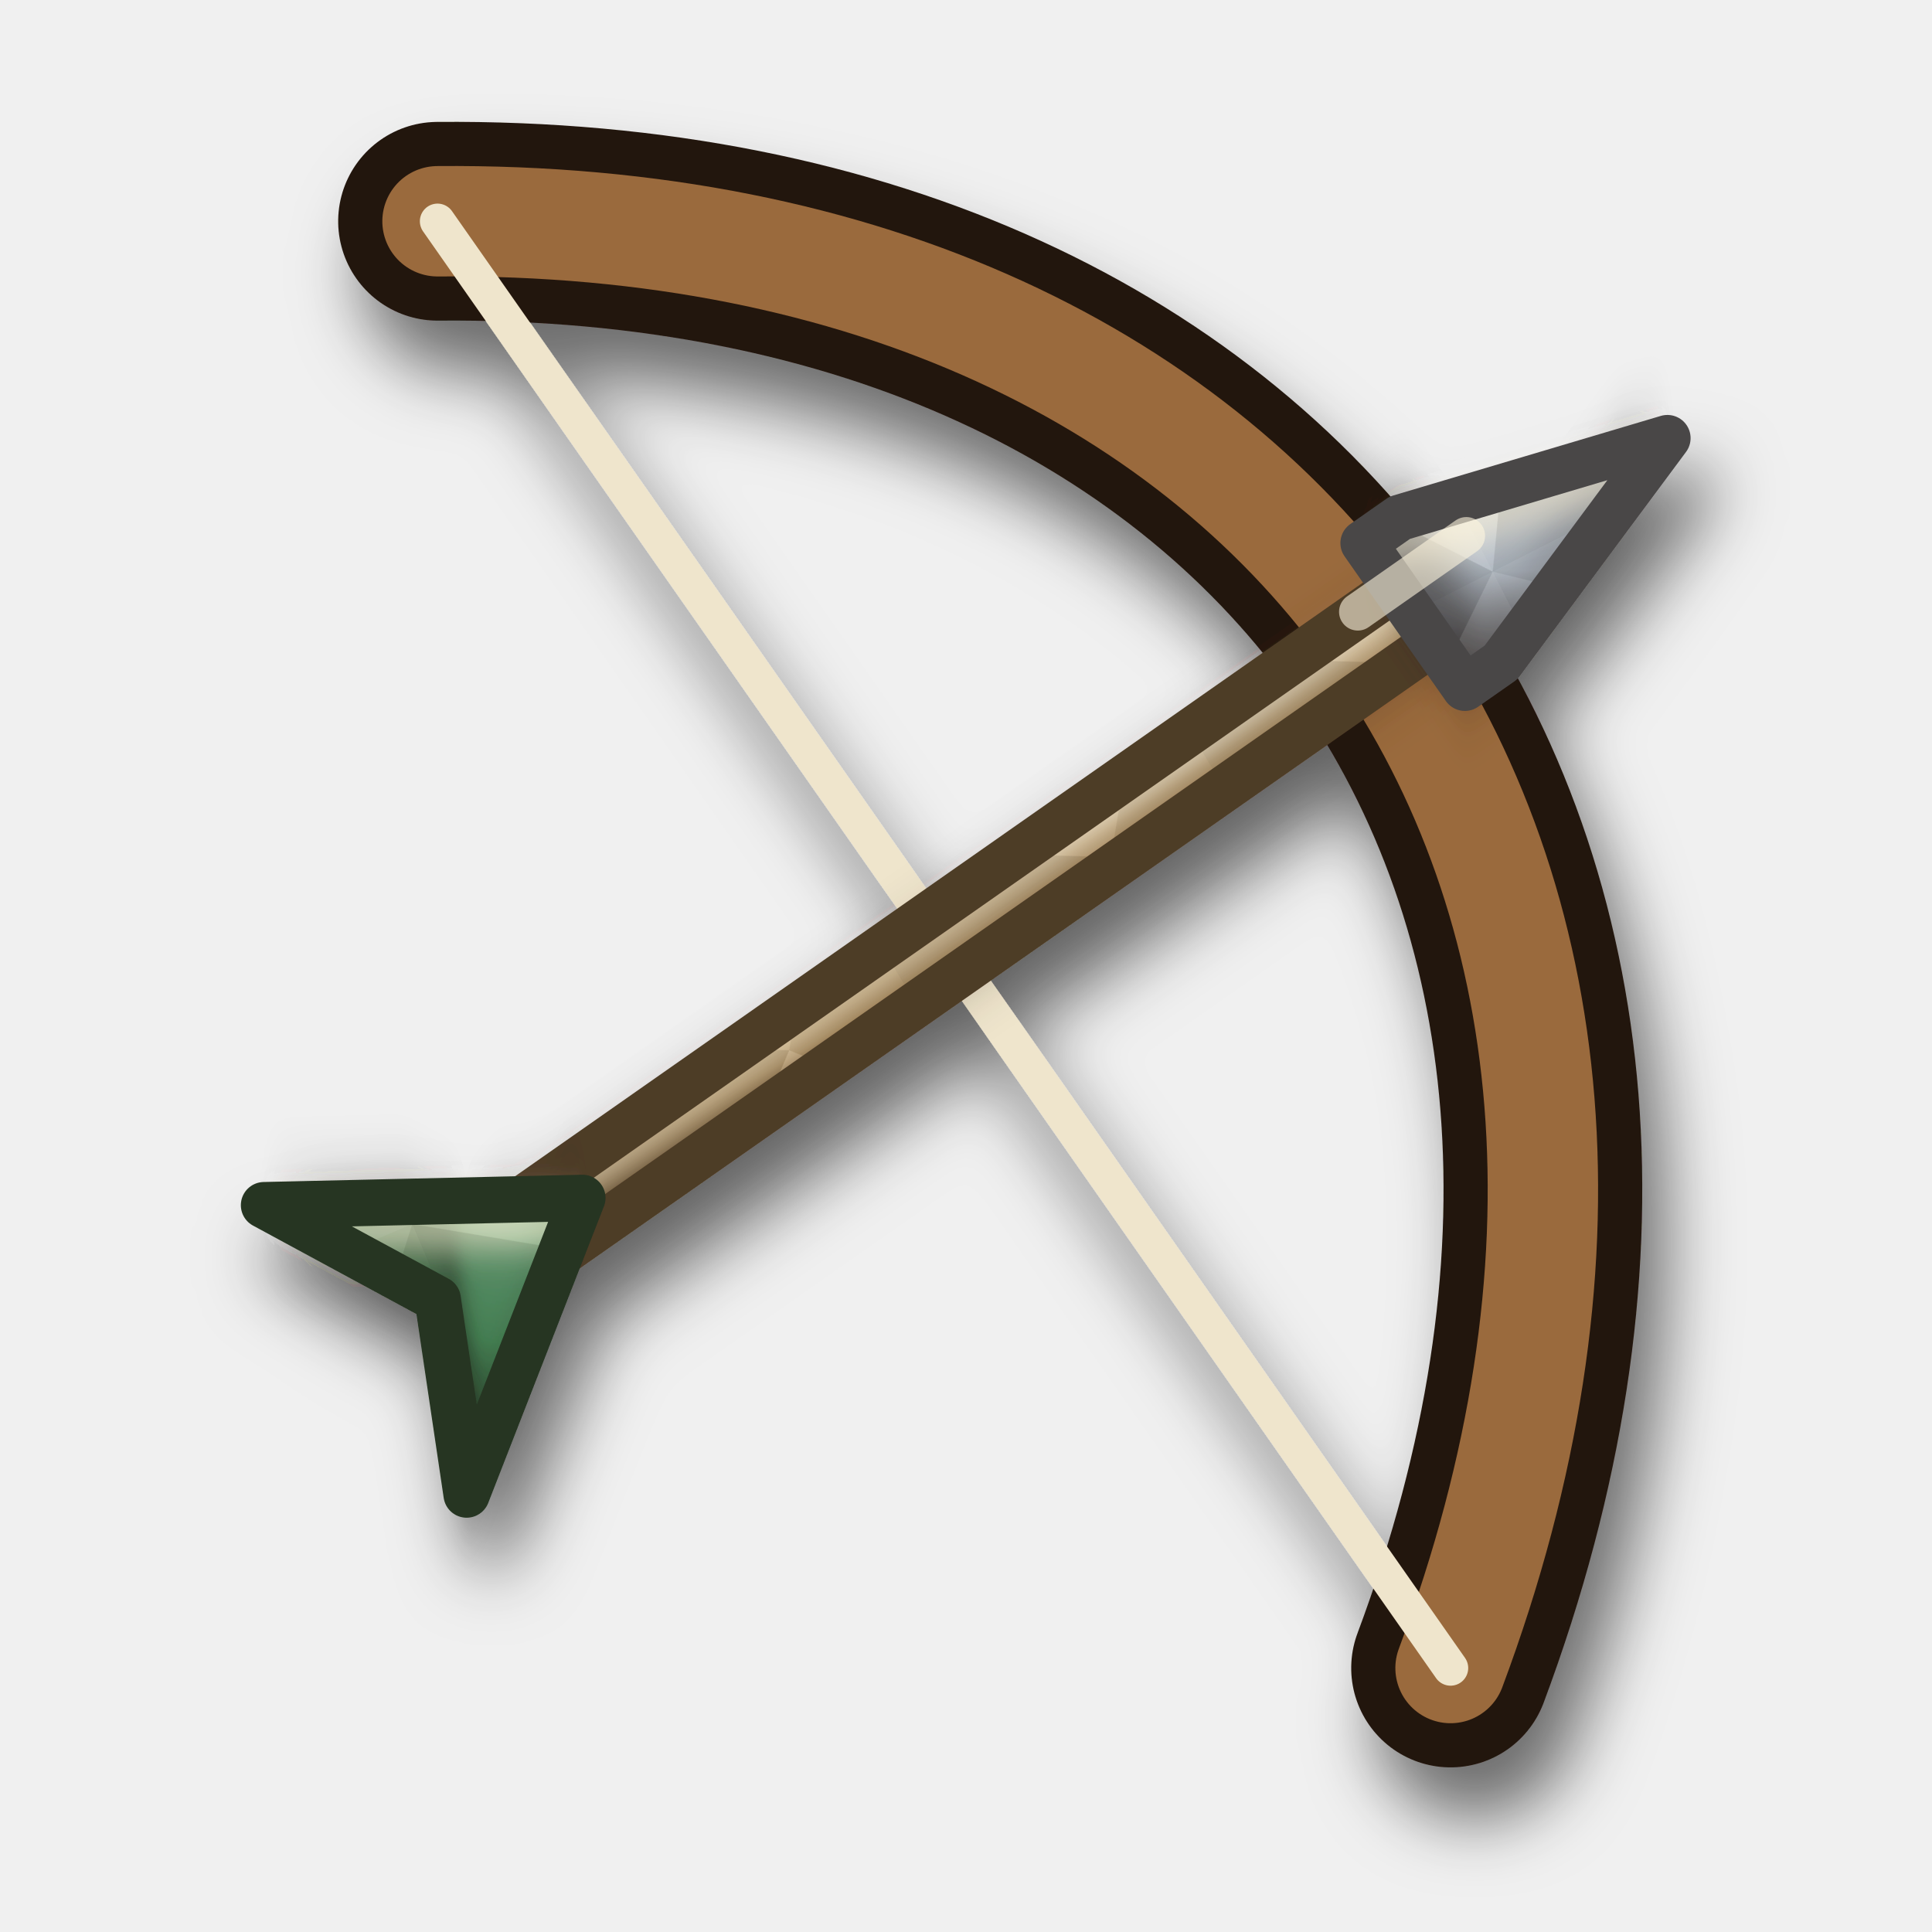
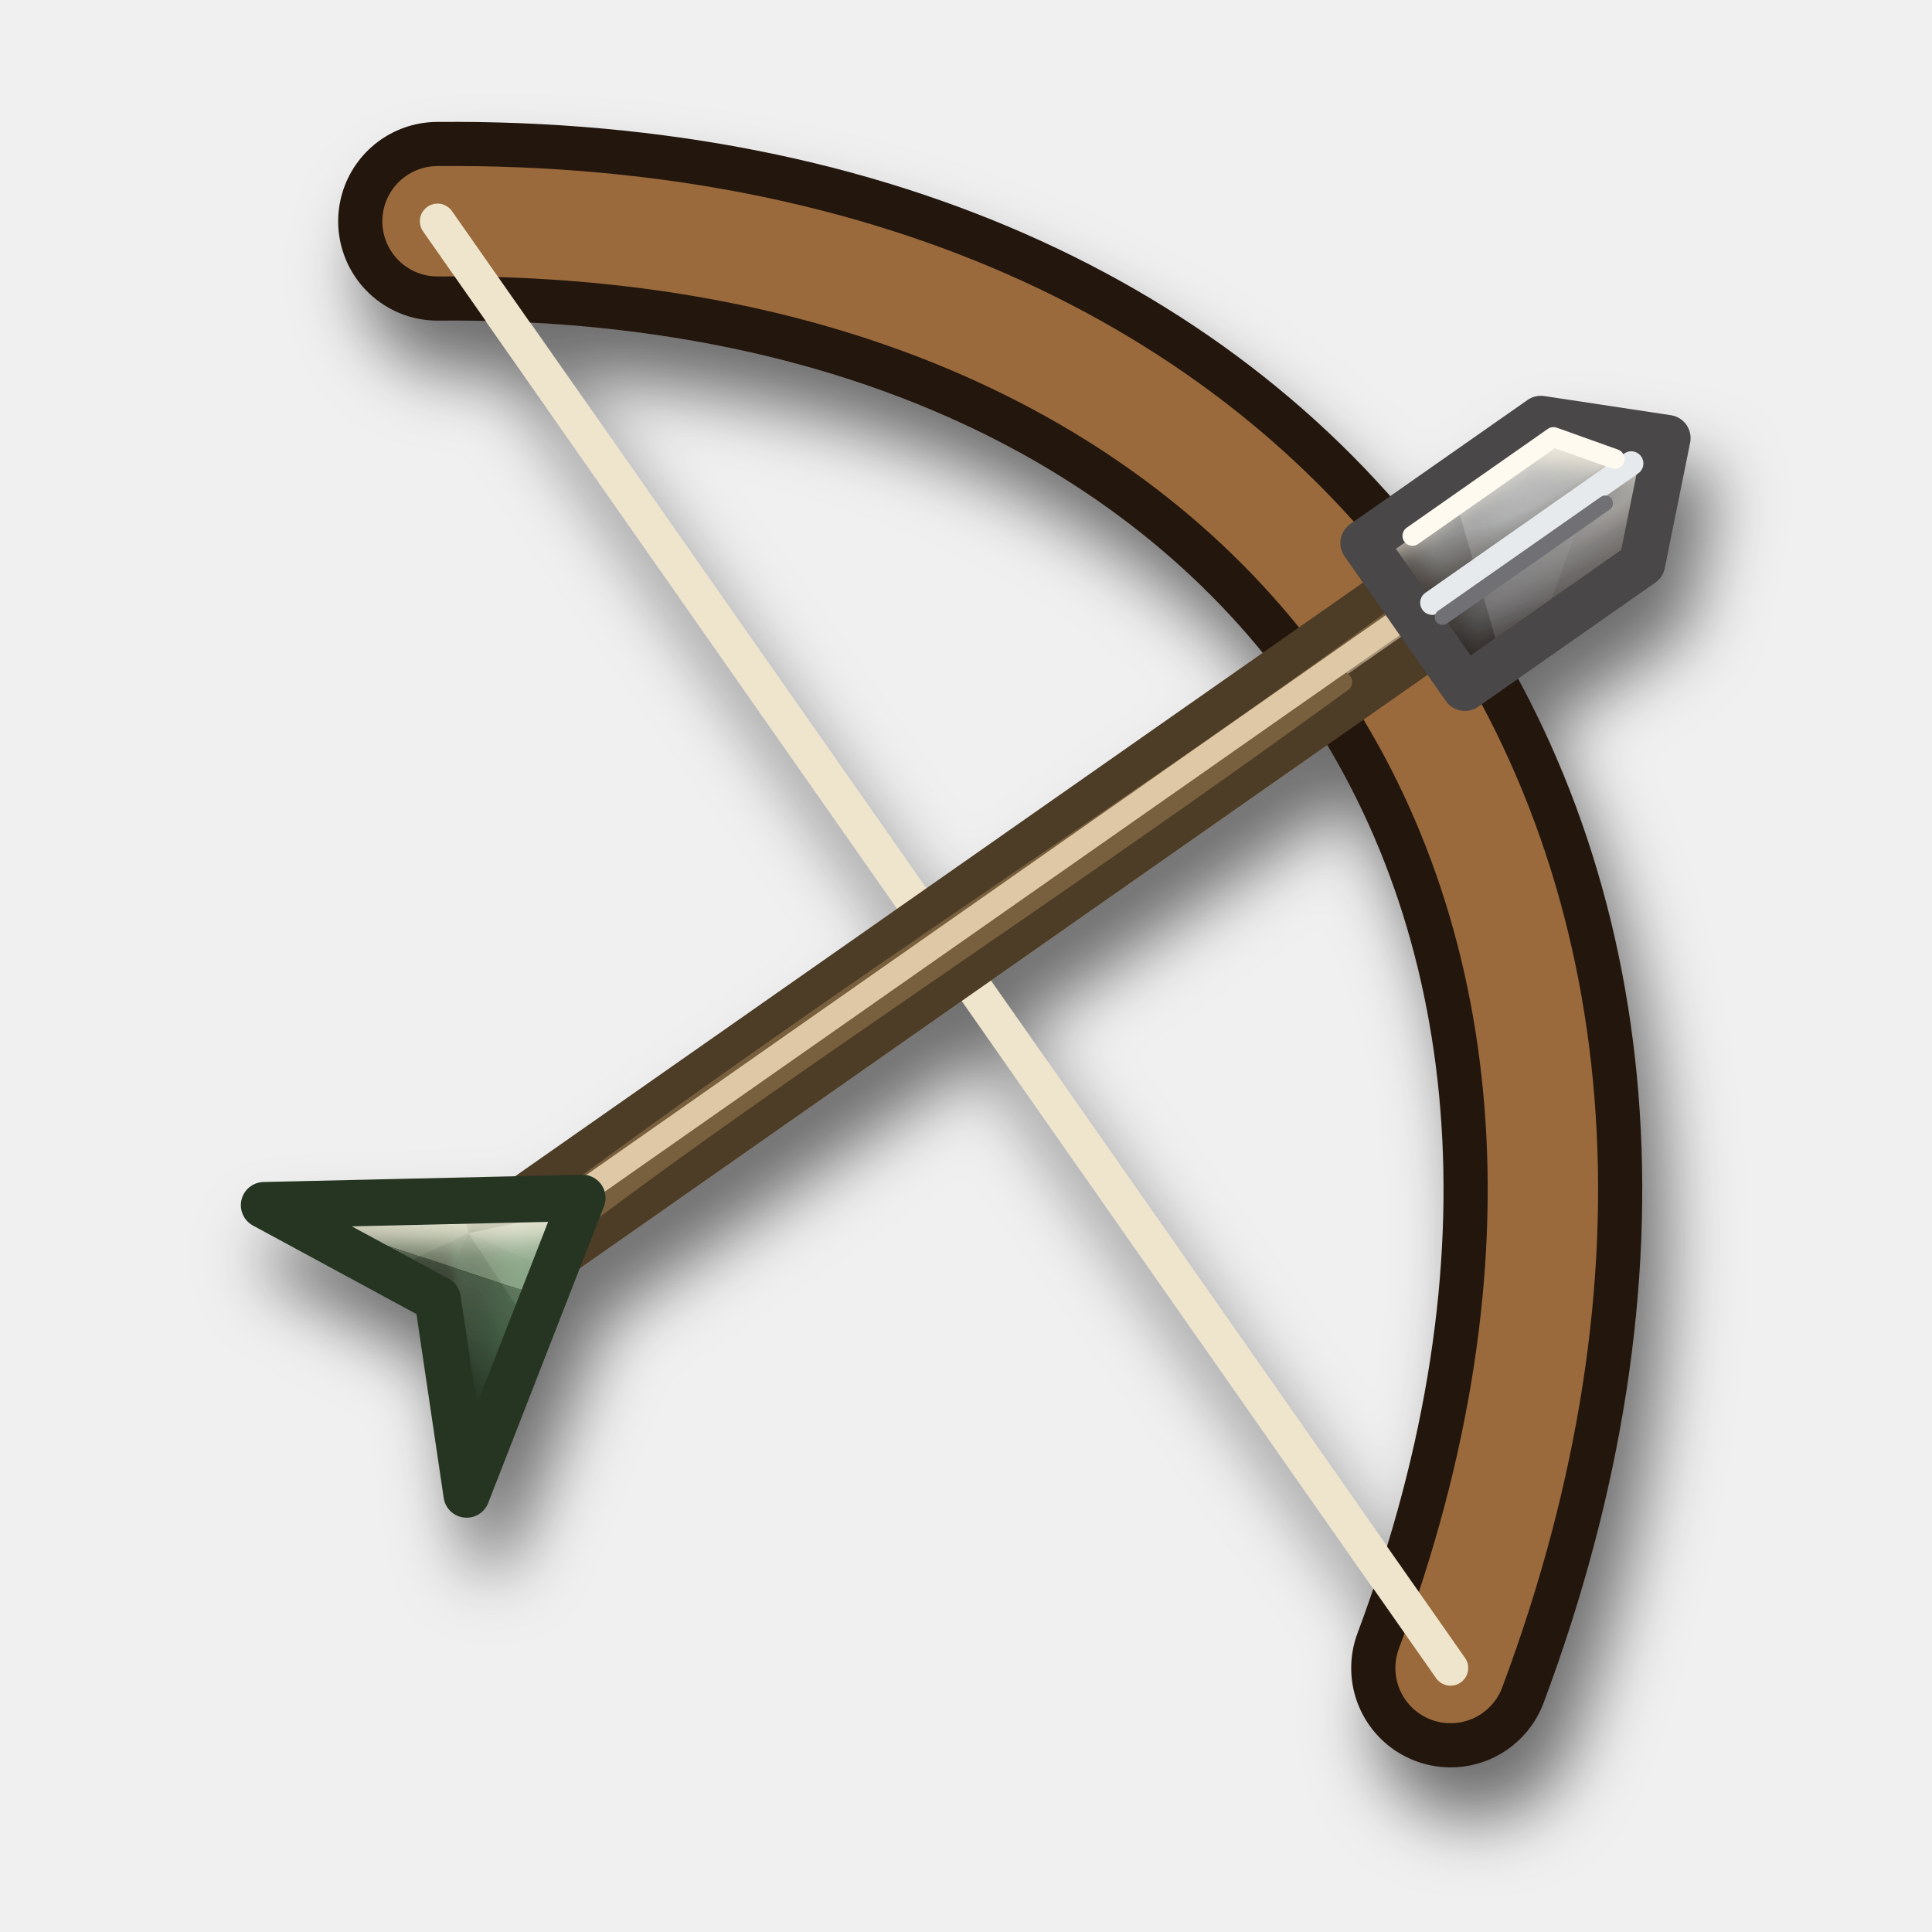
<svg xmlns="http://www.w3.org/2000/svg" width="128" height="128" viewBox="0 0 96 96">
  <defs>
    <filter id="bev" x="-10%" y="-10%" width="120%" height="120%" color-interpolation-filters="sRGB">
      <feOffset in="SourceAlpha" dx="1.5" dy="1.7" result="o1" />
      <feComposite in="SourceAlpha" in2="o1" operator="out" result="e1" />
      <feGaussianBlur in="e1" stdDeviation="0.55" result="b1" />
      <feFlood flood-color="#fff3d6" flood-opacity="0.62" />
      <feComposite in2="b1" operator="in" result="hi" />
      <feOffset in="SourceAlpha" dx="-2.2" dy="-2.4" result="o2" />
      <feComposite in="SourceAlpha" in2="o2" operator="out" result="e2" />
      <feGaussianBlur in="e2" stdDeviation="1.3" result="b2" />
      <feFlood flood-color="#140b05" flood-opacity="0.42" />
      <feComposite in2="b2" operator="in" result="lo" />
      <feMerge>
        <feMergeNode in="SourceGraphic" />
        <feMergeNode in="lo" />
        <feMergeNode in="hi" />
      </feMerge>
    </filter>
+     <filter id="sculpt" x="-10%" y="-10%" width="120%" height="120%" color-interpolation-filters="sRGB">
+       <feOffset in="SourceAlpha" dx="4.2" dy="4.6" result="wideo" />
+       <feComposite in="SourceAlpha" in2="wideo" operator="out" result="widee" />
+       <feGaussianBlur in="widee" stdDeviation="2.4" result="wideb" />
+       <feComposite in="wideb" in2="SourceAlpha" operator="in" result="widec" />
+       <feFlood flood-color="#fff4dc" flood-opacity="0.3" />
+       <feComposite in2="widec" operator="in" result="wide" />
+       <feOffset in="SourceAlpha" dx="1.2" dy="1.4" result="rimo" />
+       <feComposite in="SourceAlpha" in2="rimo" operator="out" result="rime" />
+       <feGaussianBlur in="rime" stdDeviation="0.45" result="rimb" />
+       <feComposite in="rimb" in2="SourceAlpha" operator="in" result="rimc" />
+       <feFlood flood-color="#fff6e2" flood-opacity="0.8" />
+       <feComposite in2="rimc" operator="in" result="rim" />
+       <feOffset in="SourceAlpha" dx="-5.5" dy="-6" result="formo" />
+       <feComposite in="SourceAlpha" in2="formo" operator="out" result="forme" />
+       <feGaussianBlur in="forme" stdDeviation="3.2" result="formb" />
+       <feComposite in="formb" in2="SourceAlpha" operator="in" result="formc" />
+       <feFlood flood-color="#0e0703" flood-opacity="0.55" />
+       <feComposite in2="formc" operator="in" result="form" />
+       <feOffset in="SourceAlpha" dx="-1.5" dy="-1.7" result="edgeo" />
+       <feComposite in="SourceAlpha" in2="edgeo" operator="out" result="edgee" />
+       <feGaussianBlur in="edgee" stdDeviation="0.7" result="edgeb" />
+       <feComposite in="edgeb" in2="SourceAlpha" operator="in" result="edgec" />
+       <feFlood flood-color="#120a05" flood-opacity="0.55" />
+       <feComposite in2="edgec" operator="in" result="edge" />
+       <feMerge>
+         <feMergeNode in="SourceGraphic" />
+         <feMergeNode in="form" />
+         <feMergeNode in="edge" />
+         <feMergeNode in="wide" />
+         <feMergeNode in="rim" />
+       </feMerge>
+     </filter>
+     <filter id="sculptLight" x="-10%" y="-10%" width="120%" height="120%" color-interpolation-filters="sRGB">
+       <feOffset in="SourceAlpha" dx="4.2" dy="4.6" result="wideo" />
+       <feComposite in="SourceAlpha" in2="wideo" operator="out" result="widee" />
+       <feGaussianBlur in="widee" stdDeviation="2.4" result="wideb" />
+       <feComposite in="wideb" in2="SourceAlpha" operator="in" result="widec" />
+       <feFlood flood-color="#fff4dc" flood-opacity="0.3" />
+       <feComposite in2="widec" operator="in" result="wide" />
+       <feOffset in="SourceAlpha" dx="1.2" dy="1.4" result="rimo" />
+       <feComposite in="SourceAlpha" in2="rimo" operator="out" result="rime" />
+       <feGaussianBlur in="rime" stdDeviation="0.45" result="rimb" />
+       <feComposite in="rimb" in2="SourceAlpha" operator="in" result="rimc" />
+       <feFlood flood-color="#fff6e2" flood-opacity="0.8" />
+       <feComposite in2="rimc" operator="in" result="rim" />
+       <feOffset in="SourceAlpha" dx="-5.5" dy="-6" result="formo" />
+       <feComposite in="SourceAlpha" in2="formo" operator="out" result="forme" />
+       <feGaussianBlur in="forme" stdDeviation="3.2" result="formb" />
+       <feComposite in="formb" in2="SourceAlpha" operator="in" result="formc" />
+       <feFlood flood-color="#0e0703" flood-opacity="0.55" />
+       <feComposite in2="formc" operator="in" result="form" />
+       <feOffset in="SourceAlpha" dx="-1.5" dy="-1.7" result="edgeo" />
+       <feComposite in="SourceAlpha" in2="edgeo" operator="out" result="edgee" />
+       <feGaussianBlur in="edgee" stdDeviation="0.7" result="edgeb" />
+       <feComposite in="edgeb" in2="SourceAlpha" operator="in" result="edgec" />
+       <feFlood flood-color="#120a05" flood-opacity="0.55" />
+       <feComposite in2="edgec" operator="in" result="edge" />
+       <feMerge>
+         <feMergeNode in="form" />
+         <feMergeNode in="edge" />
+         <feMergeNode in="wide" />
+         <feMergeNode in="rim" />
+       </feMerge>
+     </filter>
+     <linearGradient id="planes" x1="0" y1="0" x2="1" y2="1">
+       <stop offset="0.5" stop-color="#fff6e6" stop-opacity="0.16" />
+       <stop offset="0.5" stop-color="#0b0603" stop-opacity="0.2" />
+     </linearGradient>
    <filter id="paint" x="-20%" y="-20%" width="140%" height="145%" color-interpolation-filters="sRGB">
      <feTurbulence type="fractalNoise" baseFrequency="0.22" numOctaves="2" seed="22" result="n" />
      <feColorMatrix in="n" type="matrix" values="0.14 0.14 0.14 0 0.29  0.14 0.14 0.14 0 0.29  0.14 0.14 0.14 0 0.29  0 0 0 0 1" result="ng" />
      <feBlend in="ng" in2="SourceGraphic" mode="soft-light" result="t" />
      <feComposite in="t" in2="SourceAlpha" operator="in" result="tex" />
      <feDropShadow in="tex" dx="1.2" dy="2.6" stdDeviation="1.7" flood-color="#000" flood-opacity="0.55" />
    </filter>
    <radialGradient id="g0" cx="0.3" cy="0.26" r="0.92">
      <stop offset="0" stop-color="#e0caa9" />
      <stop offset="0.25" stop-color="#cfae7c" />
      <stop offset="0.55" stop-color="#c9a36a" />
      <stop offset="1" stop-color="#523f29" />
    </radialGradient>
    <pattern id="f1" width="17" height="15" patternUnits="userSpaceOnUse" patternTransform="rotate(94)">
      <path d="M0 0 L17 0 L6 8Z" fill="#fff" fill-opacity="0.1" />
      <path d="M6 8 L17 0 L17 15Z" fill="#000" fill-opacity="0.08" />
      <path d="M0 0 L6 8 L0 15Z" fill="#000" fill-opacity="0.05" />
      <path d="M0 15 L6 8 L17 15Z" fill="#fff" fill-opacity="0.05" />
    </pattern>
    <radialGradient id="g2" cx="0.3" cy="0.26" r="0.92">
-       <stop offset="0" stop-color="#d6dce1" />
-       <stop offset="0.25" stop-color="#c1c9d2" />
-       <stop offset="0.55" stop-color="#b9c2cc" />
-       <stop offset="1" stop-color="#4c4a4b" />
+       <stop offset="0" stop-color="#dfe3e8" />
+       <stop offset="0.25" stop-color="#cfd5dc" />
+       <stop offset="0.55" stop-color="#c8cfd7" />
+       <stop offset="1" stop-color="#514e4e" />
    </radialGradient>
-     <pattern id="f3" width="17" height="15" patternUnits="userSpaceOnUse" patternTransform="rotate(8)">
+     <radialGradient id="g3" cx="0.3" cy="0.26" r="0.92">
+       <stop offset="0" stop-color="#bcbec2" />
+       <stop offset="0.25" stop-color="#999ca2" />
+       <stop offset="0.55" stop-color="#8b8f95" />
+       <stop offset="1" stop-color="#3c3938" />
+     </radialGradient>
+     <pattern id="f4" width="17" height="15" patternUnits="userSpaceOnUse" patternTransform="rotate(55)">
      <path d="M0 0 L17 0 L6 8Z" fill="#fff" fill-opacity="0.1" />
      <path d="M6 8 L17 0 L17 15Z" fill="#000" fill-opacity="0.08" />
      <path d="M0 0 L6 8 L0 15Z" fill="#000" fill-opacity="0.05" />
      <path d="M0 15 L6 8 L17 15Z" fill="#fff" fill-opacity="0.05" />
    </pattern>
-     <radialGradient id="g4" cx="0.3" cy="0.26" r="0.92">
+     <radialGradient id="g5" cx="0.3" cy="0.26" r="0.92">
      <stop offset="0" stop-color="#96bb9f" />
      <stop offset="0.25" stop-color="#60986e" />
      <stop offset="0.55" stop-color="#4a8a5a" />
      <stop offset="1" stop-color="#263724" />
    </radialGradient>
-     <pattern id="f5" width="17" height="15" patternUnits="userSpaceOnUse" patternTransform="rotate(102)">
+     <pattern id="f6" width="17" height="15" patternUnits="userSpaceOnUse" patternTransform="rotate(149)">
      <path d="M0 0 L17 0 L6 8Z" fill="#fff" fill-opacity="0.1" />
      <path d="M6 8 L17 0 L17 15Z" fill="#000" fill-opacity="0.08" />
      <path d="M0 0 L6 8 L0 15Z" fill="#000" fill-opacity="0.05" />
      <path d="M0 15 L6 8 L17 15Z" fill="#fff" fill-opacity="0.05" />
    </pattern>
  </defs>
  <g filter="url(#paint)">
    <g id="art" transform="translate(48 47) scale(1.097) translate(-34.25 -58.38)">
      <g transform="rotate(-35 48 48)">
        <path d="M30 8 C62 30 62 66 30 88" fill="none" stroke="#24160d" stroke-width="9" stroke-linejoin="round" stroke-linecap="round" />
        <path d="M30 8 C62 30 62 66 30 88" fill="none" stroke="#9a6a3c" stroke-width="5" stroke-linejoin="round" stroke-linecap="round" />
        <path d="M30 8 V88" fill="none" stroke="#efe5cc" stroke-width="1.6" stroke-linejoin="round" stroke-linecap="round" />
        <g transform="translate(-14 0) scale(1)">
          <g transform="rotate(90 48 48)">
-             <rect x="46.5" y="22" width="3" height="56" rx="3" fill="url(#g0)" filter="url(#bev)" />
+             <rect x="46.5" y="22" width="3" height="56" rx="3" fill="url(#g0)" filter="url(#sculpt)" />
            <rect x="46.5" y="22" width="3" height="56" rx="3" fill="url(#f1)" />
+             <rect x="46.5" y="22" width="3" height="56" rx="3" fill="url(#planes)" />
            <rect x="46.5" y="22" width="3" height="56" rx="3" fill="none" stroke="#4e3c27" stroke-width="2.1" stroke-linejoin="round" stroke-linecap="round" />
-             <path d="M44 26 L44 24 L48 12 L52 24 L52 26Z" fill="url(#g2)" filter="url(#bev)" />
-             <path d="M44 26 L44 24 L48 12 L52 24 L52 26Z" fill="url(#f3)" />
-             <path d="M44 26 L44 24 L48 12 L52 24 L52 26Z" fill="none" stroke="#494647" stroke-width="2.1" stroke-linejoin="round" stroke-linecap="round" />
-             <path d="M46.4 22 V28" fill="none" stroke="rgba(255,246,224,0.6)" stroke-width="1.7" stroke-linejoin="round" stroke-linecap="round" />
-             <path d="M48 72 L40 84 L48 80 L56 84Z" fill="url(#g4)" filter="url(#bev)" />
-             <path d="M48 72 L40 84 L48 80 L56 84Z" fill="url(#f5)" />
+             <path d="M47.55 25 C48 41.6 47.1 55.6 47.7 75 M48.6 30.4 C48.9 47.2 48.3 61.2 48.75 73" fill="none" stroke="#785f3e" stroke-width="0.9" stroke-linejoin="round" stroke-linecap="round" />
+             <path d="M47.8 25 V75" fill="none" stroke="#dfc8a6" stroke-width="1.1" stroke-linejoin="round" stroke-linecap="round" />
+             <path d="M44 26 L44 16.2 L48 12 L48 26Z" fill="url(#g2)" />
+             <path d="M48 26 L48 12 L52 16.2 L52 26Z" fill="url(#g3)" />
+             <path d="M44 26 L44 16.2 L48 12 L52 16.2 L52 26Z" fill="#000" filter="url(#sculptLight)" />
+             <path d="M44 26 L44 16.2 L48 12 L52 16.2 L52 26Z" fill="url(#f4)" />
+             <path d="M44 26 L44 16.2 L48 12 L52 16.2 L52 26Z" fill="none" stroke="#494647" stroke-width="2.1" stroke-linejoin="round" stroke-linecap="round" />
+             <path d="M48 25 L48 14" fill="none" stroke="#e7eaed" stroke-width="1.1" stroke-linejoin="round" stroke-linecap="round" />
+             <path d="M48.8 25 L48.8 16" fill="none" stroke="#6f7074" stroke-width="0.7" stroke-linejoin="round" stroke-linecap="round" />
+             <path d="M45 24 L45 16.2 L47.4 14.5" fill="none" stroke="#fffaf0" stroke-width="0.9" stroke-linejoin="round" stroke-linecap="round" />
+             <path d="M48 72 L40 84 L48 80 L56 84Z" fill="url(#g5)" filter="url(#sculpt)" />
+             <path d="M48 72 L40 84 L48 80 L56 84Z" fill="url(#f6)" />
+             <path d="M48 72 L40 84 L48 80 L56 84Z" fill="url(#planes)" />
            <path d="M48 72 L40 84 L48 80 L56 84Z" fill="none" stroke="#253422" stroke-width="2.1" stroke-linejoin="round" stroke-linecap="round" />
          </g>
        </g>
      </g>
    </g>
  </g>
</svg>
